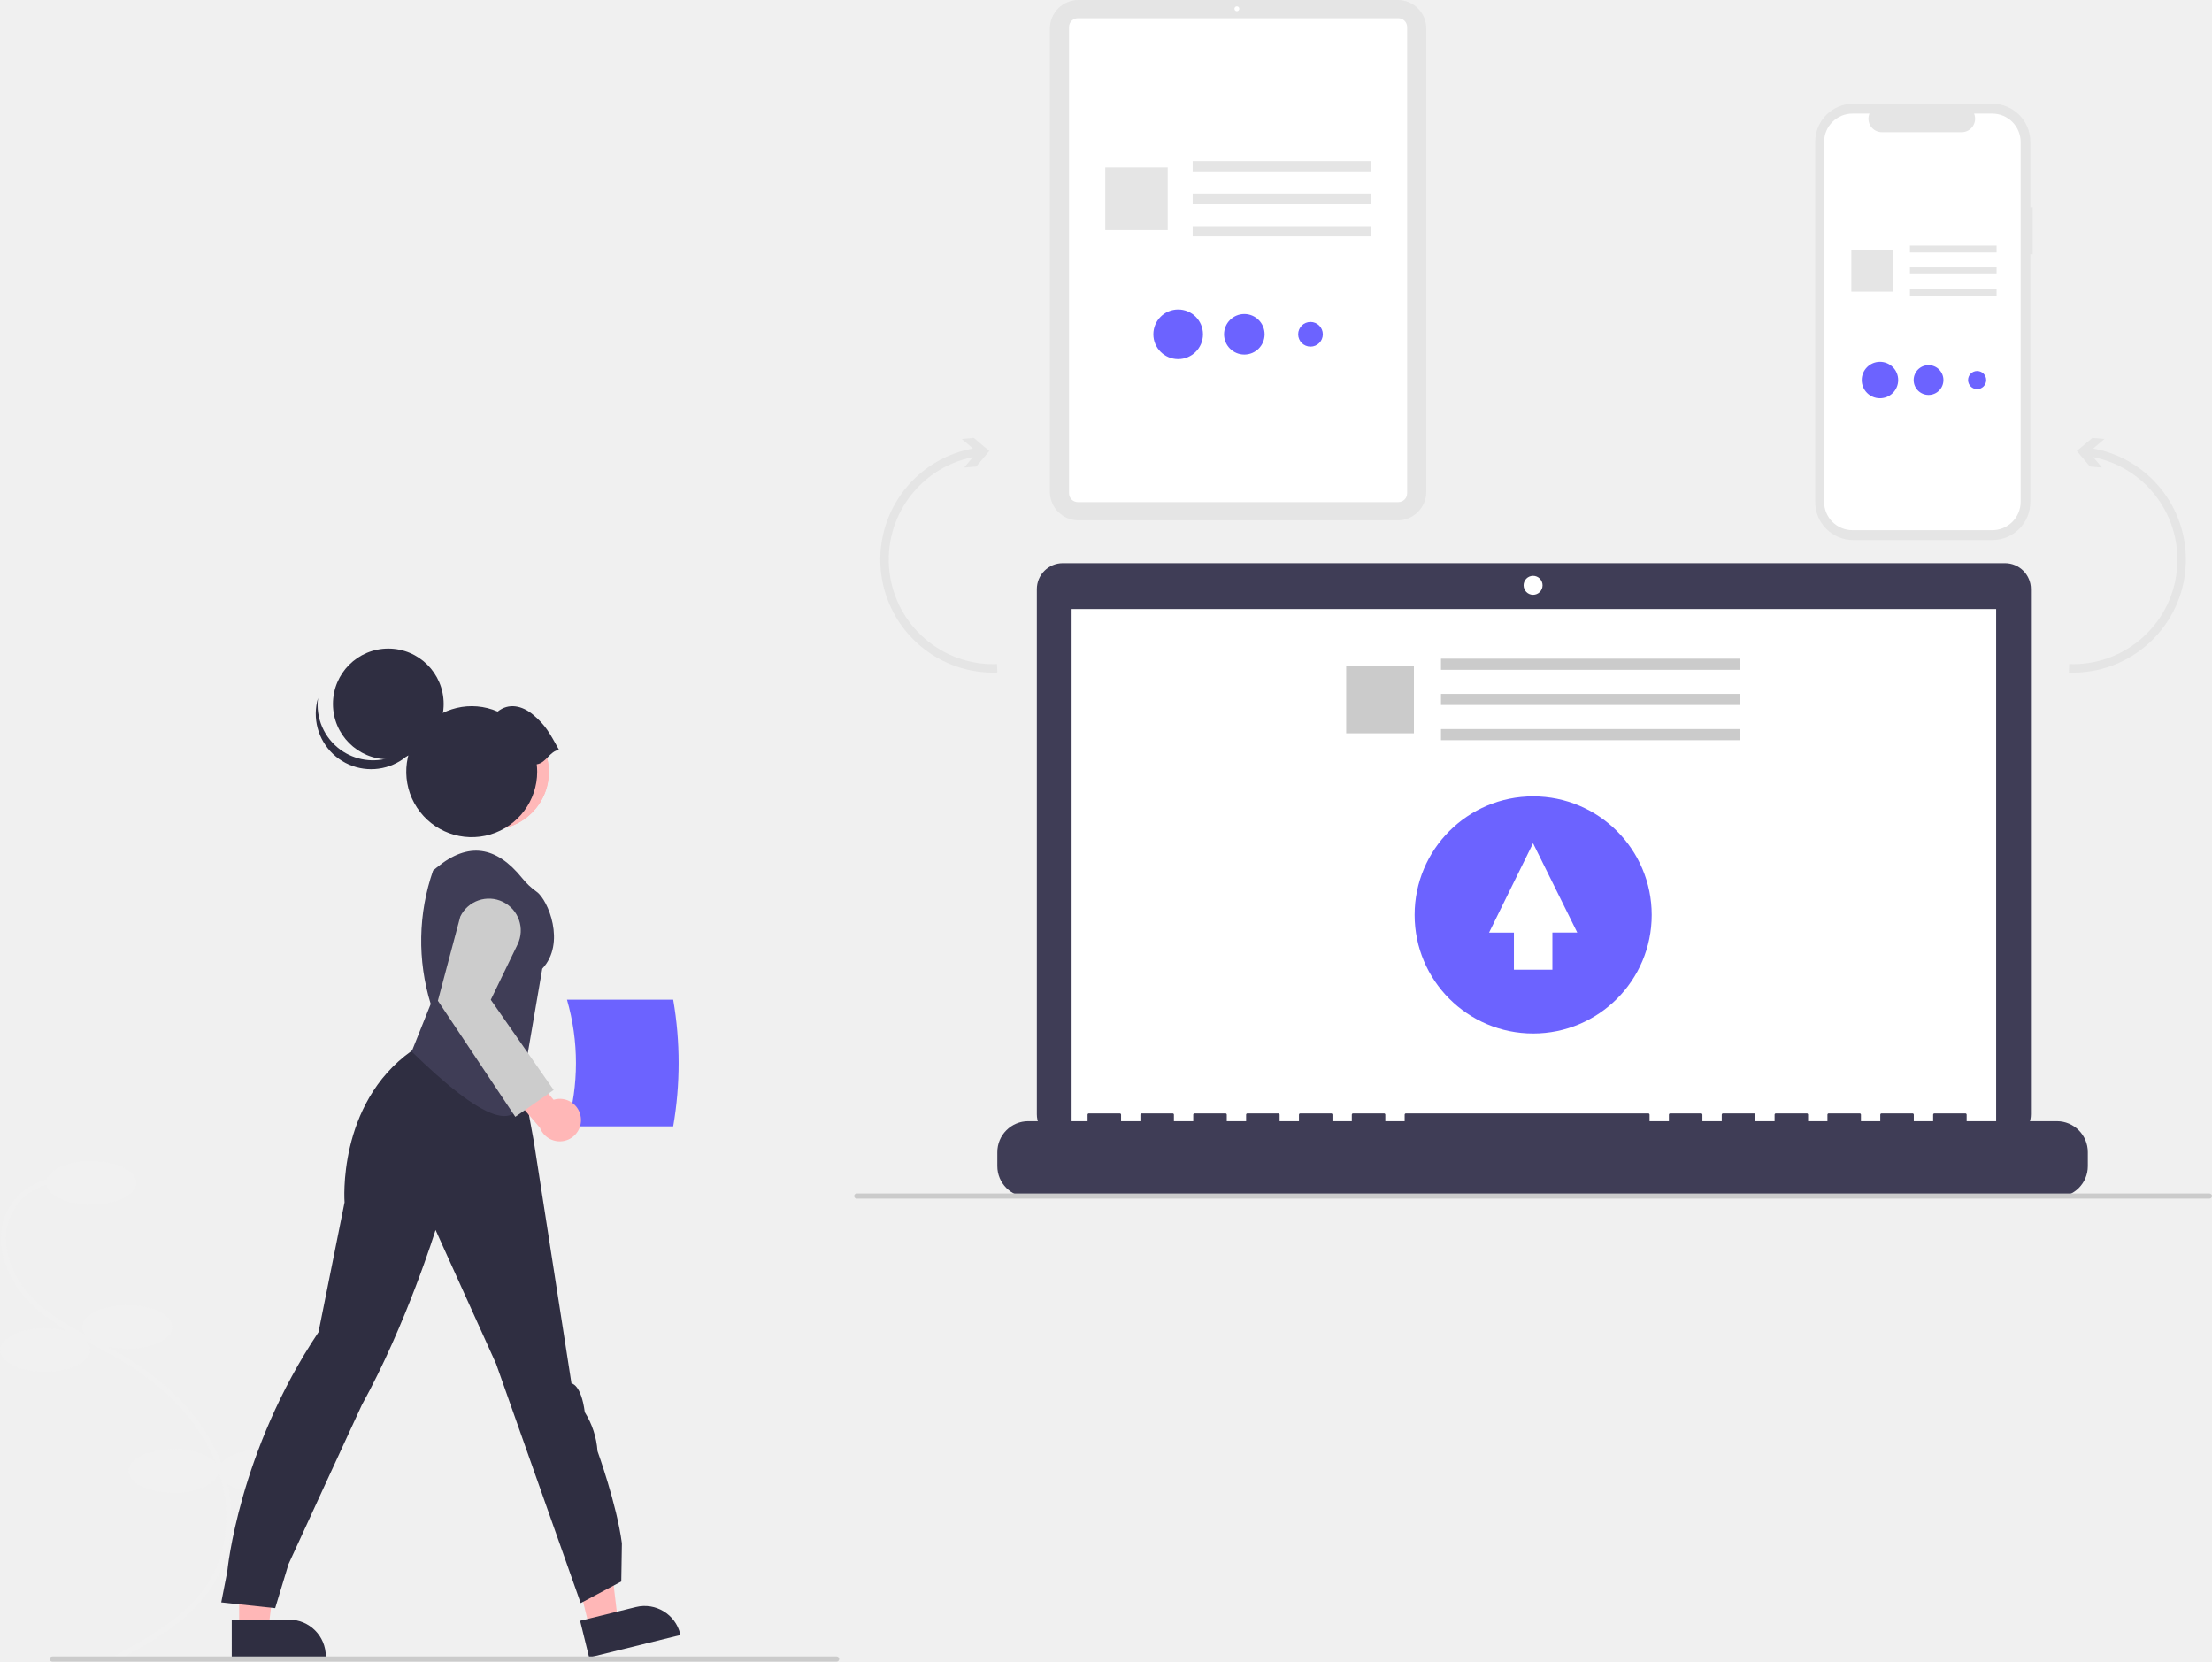
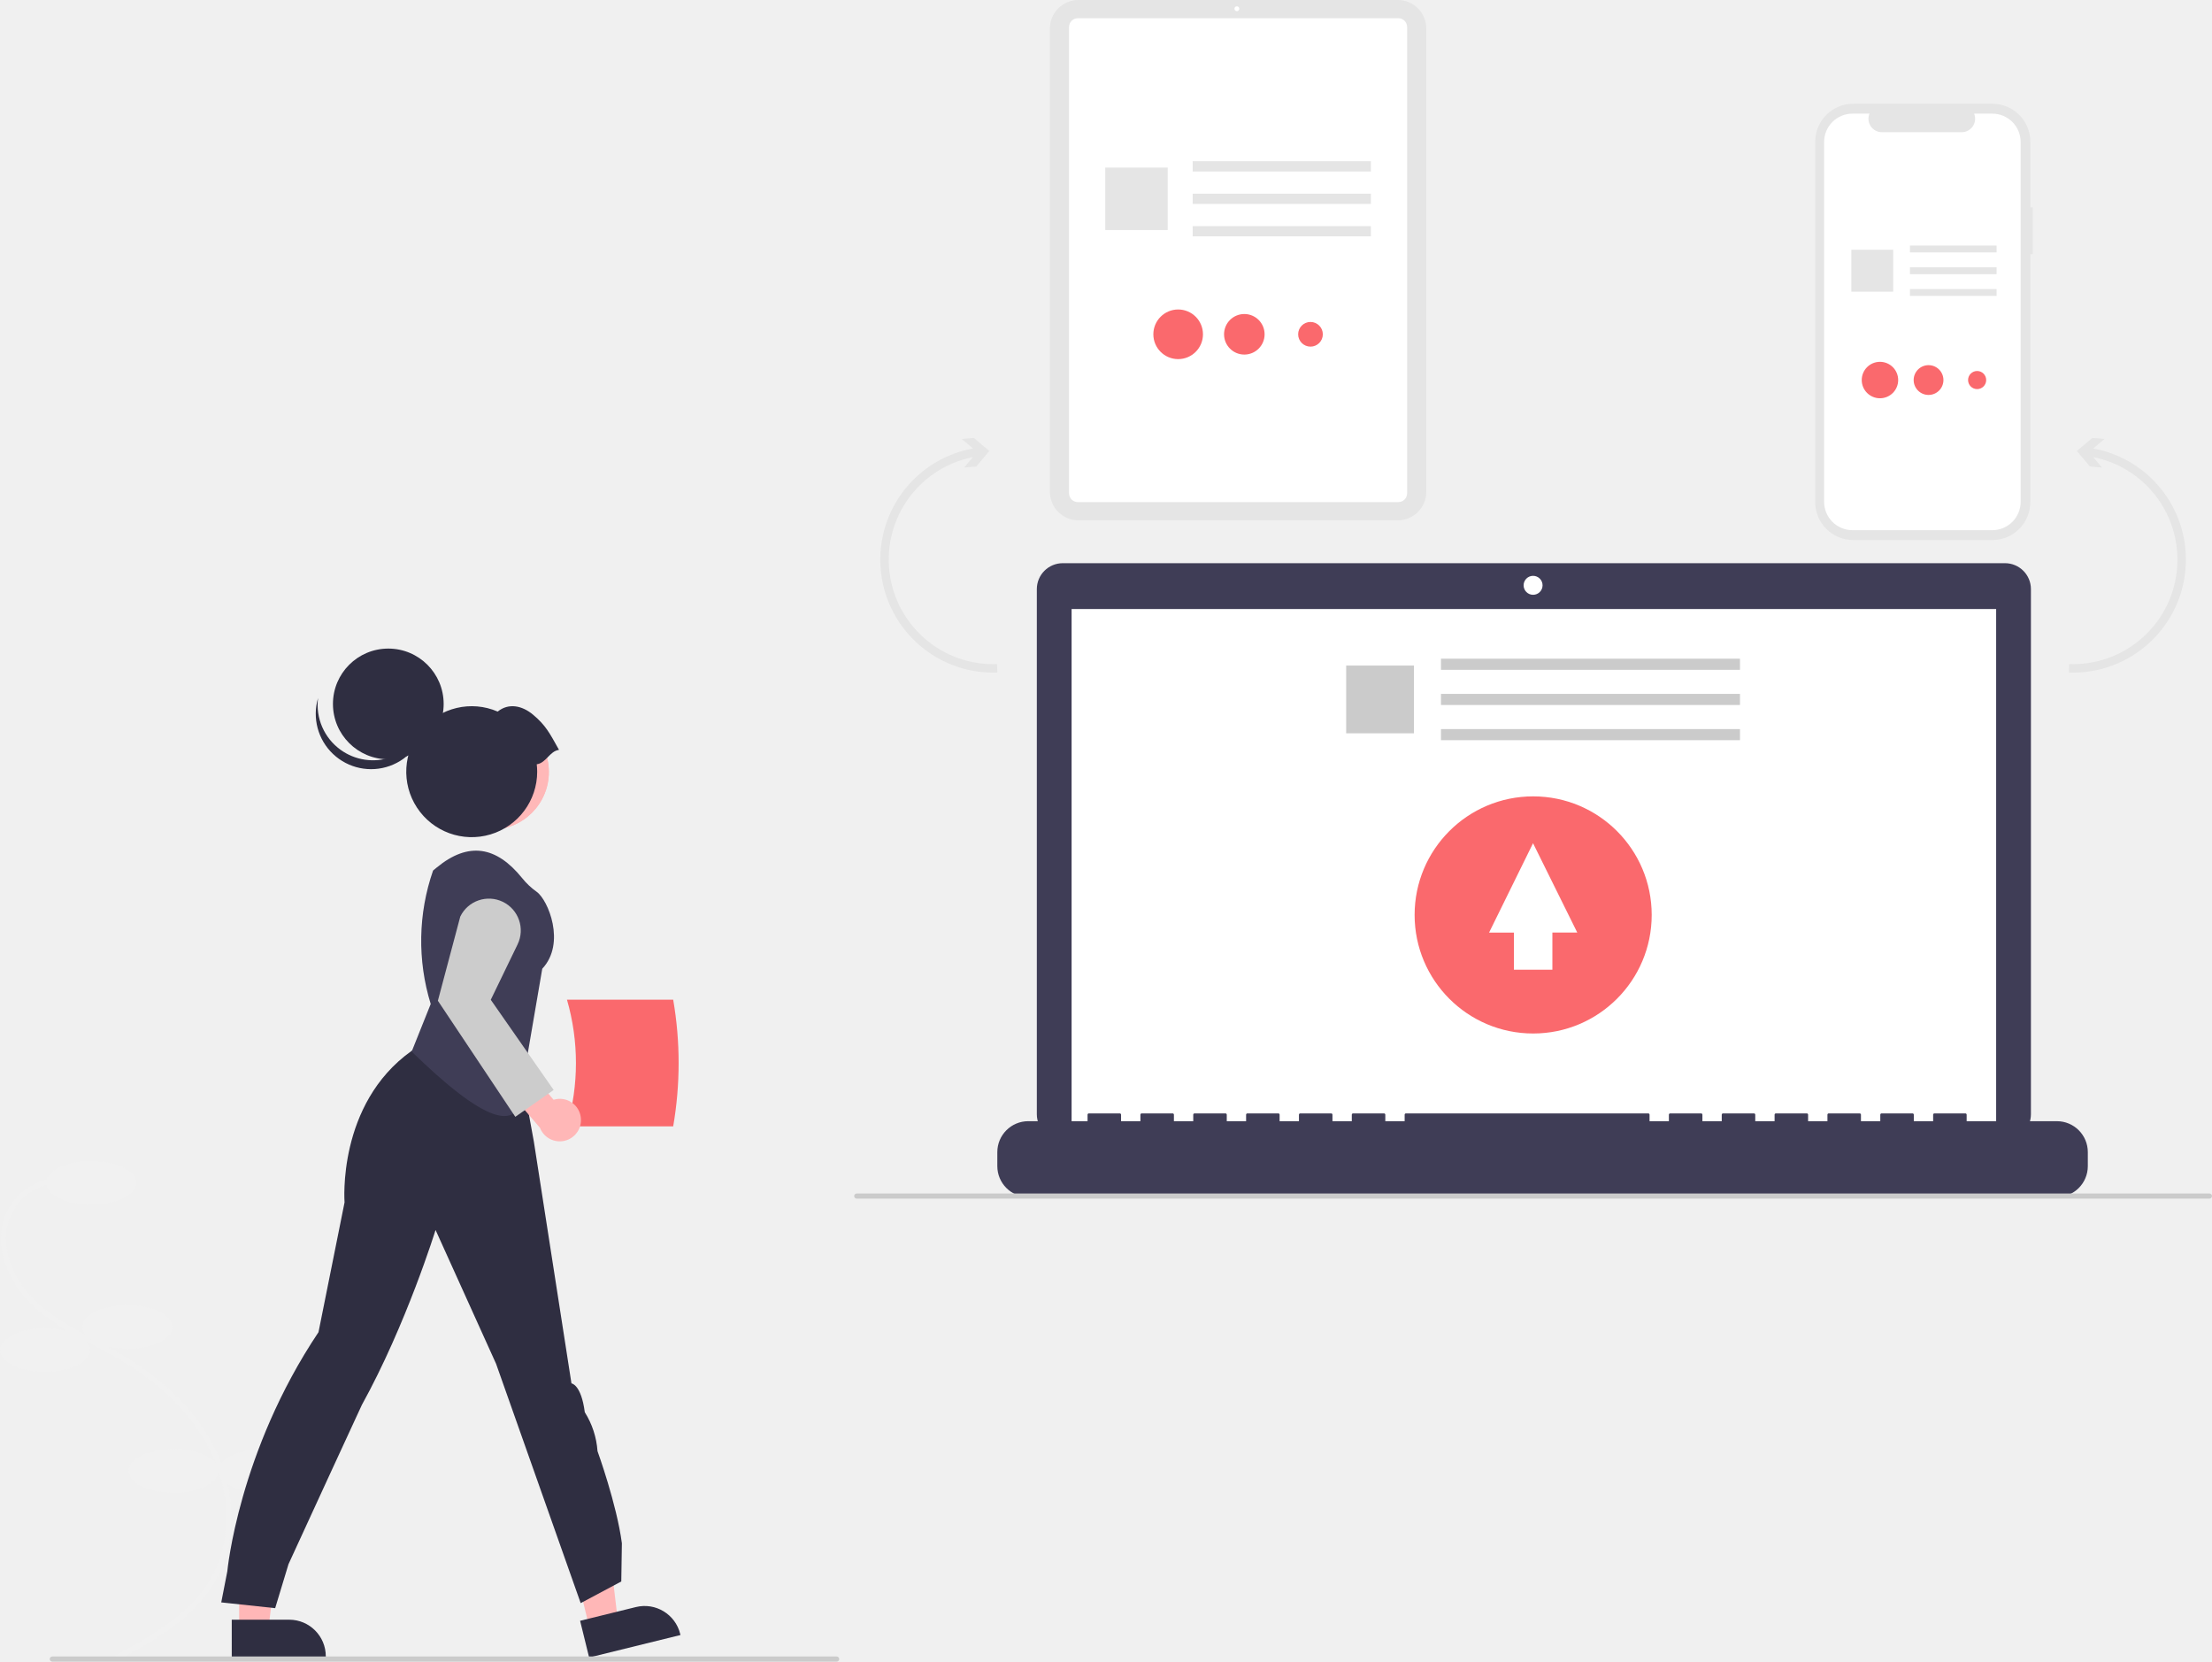
<svg xmlns="http://www.w3.org/2000/svg" id="e297c2f9-b31e-402f-bb75-7e2c39f26dfa" data-name="Layer 1" width="860.151" height="646" viewBox="0 0 860.151 646">
  <path d="M215.704,772.438l-.951-1.759c12.753-6.897,28.626-15.481,36.916-29.567,8.172-13.886,8.356-32.743.479-49.211-6.704-14.016-19.018-26.572-35.611-36.313-3.273-1.921-6.709-3.742-10.031-5.503-8.031-4.256-16.336-8.658-23.184-14.903-9.432-8.601-16.568-23.035-11.249-35.891a23.856,23.856,0,0,1,20.677-14.467l.113,1.997a21.861,21.861,0,0,0-18.948,13.248c-4.943,11.947,1.839,25.505,10.754,33.636,6.661,6.074,14.852,10.415,22.773,14.613,3.342,1.771,6.797,3.603,10.108,5.546,16.938,9.943,29.526,22.798,36.403,37.174,8.16,17.061,7.946,36.637-.559,51.089C244.82,756.693,228.676,765.424,215.704,772.438Z" transform="translate(-169.9245 -127)" fill="#f1f1f1" />
  <ellipse cx="35.5" cy="459.865" rx="17.5" ry="8.5" fill="#f1f1f1" />
  <ellipse cx="49.5" cy="515.865" rx="17.5" ry="8.5" fill="#f1f1f1" />
  <ellipse cx="17.5" cy="524.865" rx="17.5" ry="8.5" fill="#f1f1f1" />
  <ellipse cx="67.5" cy="571.865" rx="17.5" ry="8.5" fill="#f1f1f1" />
  <ellipse cx="102.5" cy="571.865" rx="17.5" ry="8.5" fill="#f1f1f1" />
-   <path d="M390.395,564.899h41.304a144.464,144.464,0,0,0,0-49.247H390.395A88.611,88.611,0,0,1,390.395,564.899Z" transform="translate(-169.9245 -127)" fill="#6c63ff" />
+   <path d="M390.395,564.899h41.304a144.464,144.464,0,0,0,0-49.247H390.395A88.611,88.611,0,0,1,390.395,564.899Z" transform="translate(-169.9245 -127)" fill="#fa696d" />
  <polygon points="93.008 633.403 104.35 633.403 109.746 589.655 93.006 589.656 93.008 633.403" fill="#ffb7b7" />
  <path d="M260.04,756.7l22.336-.001h.001a14.235,14.235,0,0,1,14.235,14.234v.463l-36.571.001Z" transform="translate(-169.9245 -127)" fill="#2f2e41" />
  <polygon points="229.273 633.03 240.286 630.32 235.073 586.55 218.818 590.551 229.273 633.03" fill="#ffb7b7" />
  <path d="M395.503,757.126l21.689-5.338.001-0a14.235,14.235,0,0,1,17.223,10.421l.111.449-35.512,8.74Z" transform="translate(-169.9245 -127)" fill="#2f2e41" />
  <path d="M255.958,749.972l2.356-12.055s4.337-46.545,35.462-92.997l10.131-50.461s-3.009-38.196,26.032-58.872l8.953-6.168,31.39,1.799,7.25,39.691,14.608,93.914s3.77.353,5.183,11.214a32.66,32.66,0,0,1,4.948,15.138s7.476,20.623,9.478,35.808l-.236,14.858-15.786,8.41-32.901-93.048-23.533-52.019s-11.326,36.651-28.675,68.049c0,0-23.762,51.431-28.509,61.88l-5.183,17.101Z" transform="translate(-169.9245 -127)" fill="#2f2e41" />
  <circle cx="190.987" cy="300.115" r="22.436" fill="#ffb7b7" />
  <circle cx="190.987" cy="300.115" r="22.436" fill="#ffb8b8" />
  <path d="M330.004,535.826l7.407-18.501a83.21,83.21,0,0,1,.915-51.883l0,0,1.417-1.167c12.345-10.166,23.18-8.316,33.235,4.121l0,0a27.799,27.799,0,0,0,5.626,5.305c4.434,3.111,11.47,20.015,2.181,29.923l-7.431,43.349C374.136,570.907,356.769,561.895,330.004,535.826Z" transform="translate(-169.9245 -127)" fill="#3f3d56" />
  <path d="M395.772,561.381a8.214,8.214,0,0,0-10.593-6.815l-12.025-14.414-10.542,5.171,17.267,20.118a8.259,8.259,0,0,0,15.893-4.059Z" transform="translate(-169.9245 -127)" fill="#ffb7b7" />
  <path d="M370.305,561.192,340.197,516.065l8.706-32.721a12.385,12.385,0,0,1,22.287,10.813l-10.424,21.532,24.451,35.065Z" transform="translate(-169.9245 -127)" fill="#ccc" />
  <circle cx="150.994" cy="273.676" r="21.525" fill="#2f2e41" />
  <path d="M302.352,418.5a21.526,21.526,0,0,0,33.24-11.302,21.526,21.526,0,1,1-41.99-8.827A21.518,21.518,0,0,0,302.352,418.5Z" transform="translate(-169.9245 -127)" fill="#2f2e41" />
  <path d="M387.299,418.524c-3.758-6.727-5.196-9.538-10.041-13.628-4.285-3.618-9.555-4.68-13.806-1.252a25.457,25.457,0,1,0,15.36,23.367,25.668,25.668,0,0,0-.173-2.878C382.334,423.613,383.604,419.043,387.299,418.524Z" transform="translate(-169.9245 -127)" fill="#2f2e41" />
  <path d="M495.256,773h-305a1,1,0,0,1,0-2h305a1,1,0,1,1,0,2Z" transform="translate(-169.9245 -127)" fill="#cbcbcb" />
  <path d="M960.363,207.644h-.932V182.111a14.778,14.778,0,0,0-14.778-14.778h-54.095A14.778,14.778,0,0,0,875.78,182.111V322.187a14.778,14.778,0,0,0,14.778,14.778h54.095a14.778,14.778,0,0,0,14.778-14.778v-96.368h.932Z" transform="translate(-169.9245 -127)" fill="#e5e5e5" />
  <path d="M944.633,171.178h-7.061a5.243,5.243,0,0,1-4.854,7.223H901.727a5.243,5.243,0,0,1-4.854-7.223h-6.595a11.036,11.036,0,0,0-11.036,11.036V322.084A11.036,11.036,0,0,0,890.277,333.12h54.355a11.036,11.036,0,0,0,11.036-11.036h0V182.214A11.036,11.036,0,0,0,944.633,171.178Z" transform="translate(-169.9245 -127)" fill="#fff" />
  <rect x="742.69" y="95.46" width="33.701" height="2.67" fill="#e5e5e5" />
  <rect x="742.69" y="103.916" width="33.701" height="2.67" fill="#e5e5e5" />
  <rect x="742.69" y="112.371" width="33.701" height="2.67" fill="#e5e5e5" />
  <rect x="719.903" y="97.111" width="16.281" height="16.281" fill="#e5e5e5" />
-   <circle cx="731.035" cy="147.753" r="7.085" fill="#6c63ff" />
-   <circle cx="749.928" cy="147.753" r="5.789" fill="#6c63ff" />
-   <circle cx="768.821" cy="147.753" r="3.522" fill="#6c63ff" />
+   <circle cx="731.035" cy="147.753" r="7.085" fill="#fa696d" />
+   <circle cx="749.928" cy="147.753" r="5.789" fill="#fa696d" />
+   <circle cx="768.821" cy="147.753" r="3.522" fill="#fa696d" />
  <path d="M713.453,329.293H589.273a11.114,11.114,0,0,1-11.102-11.102V138.102A11.114,11.114,0,0,1,589.273,127H713.453a11.114,11.114,0,0,1,11.102,11.102V318.191A11.114,11.114,0,0,1,713.453,329.293Z" transform="translate(-169.9245 -127)" fill="#e5e5e5" />
  <path d="M713.672,322.209H589.054a3.426,3.426,0,0,1-3.422-3.422v-181.282a3.426,3.426,0,0,1,3.422-3.422H713.672a3.426,3.426,0,0,1,3.422,3.422v181.282A3.426,3.426,0,0,1,713.672,322.209Z" transform="translate(-169.9245 -127)" fill="#fff" />
  <circle cx="480.966" cy="3.4" r="0.944" fill="#fff" />
  <rect x="463.776" y="62.68" width="69.311" height="3.982" fill="#e5e5e5" />
  <rect x="463.776" y="75.291" width="69.311" height="3.982" fill="#e5e5e5" />
  <rect x="463.776" y="87.902" width="69.311" height="3.982" fill="#e5e5e5" />
  <rect x="429.79" y="65.141" width="24.282" height="24.282" fill="#e5e5e5" />
-   <circle cx="458.136" cy="129.965" r="9.648" fill="#6c63ff" />
-   <circle cx="483.864" cy="129.965" r="7.884" fill="#6c63ff" />
-   <circle cx="509.593" cy="129.965" r="4.797" fill="#6c63ff" />
+   <circle cx="458.136" cy="129.965" r="9.648" fill="#fa696d" />
+   <circle cx="483.864" cy="129.965" r="7.884" fill="#fa696d" />
+   <circle cx="509.593" cy="129.965" r="4.797" fill="#fa696d" />
  <path d="M949.577,345.953H583.188a10.085,10.085,0,0,0-10.085,10.085v204.145a10.085,10.085,0,0,0,10.085,10.085H949.577a10.085,10.085,0,0,0,10.085-10.085v-204.145a10.085,10.085,0,0,0-10.085-10.085Z" transform="translate(-169.9245 -127)" fill="#3f3d56" />
  <rect x="416.7" y="236.775" width="359.517" height="202.805" fill="#fff" />
  <circle cx="596.151" cy="227.557" r="3.687" fill="#fff" />
  <path d="M969.756,562.892H934.67v-2.528a.501.501,0,0,0-.501-.501H922.139a.501.501,0,0,0-.501.501v2.528h-7.518v-2.528a.501.501,0,0,0-.501-.501H901.588a.501.501,0,0,0-.501.501h0v2.528h-7.519v-2.528a.501.501,0,0,0-.501-.501H881.037a.501.501,0,0,0-.501.501h0v2.528h-7.519v-2.528a.501.501,0,0,0-.501-.501H860.487a.501.501,0,0,0-.501.501v2.528h-7.519v-2.528a.501.501,0,0,0-.501-.501H839.936a.501.501,0,0,0-.501.501h0v2.528h-7.519v-2.528a.501.501,0,0,0-.501-.501H819.385a.501.501,0,0,0-.501.501h0v2.528h-7.519v-2.528a.501.501,0,0,0-.501-.501H716.632a.501.501,0,0,0-.501.501h0v2.528h-7.519v-2.528a.501.501,0,0,0-.501-.501H696.081a.501.501,0,0,0-.501.501h0v2.528h-7.519v-2.528a.501.501,0,0,0-.501-.501H675.53a.501.501,0,0,0-.501.501h0v2.528h-7.519v-2.528a.501.501,0,0,0-.501-.501H654.98a.501.501,0,0,0-.501.501h0v2.528H646.96v-2.528a.501.501,0,0,0-.501-.501H634.429a.501.501,0,0,0-.501.501h0v2.528H626.409v-2.528a.501.501,0,0,0-.501-.501H613.878a.501.501,0,0,0-.501.501v2.528h-7.519v-2.528a.501.501,0,0,0-.501-.501H593.328a.501.501,0,0,0-.501.501h0v2.528H569.77A12.03,12.03,0,0,0,557.74,574.922v5.44a12.03,12.03,0,0,0,12.03,12.03H969.756a12.03,12.03,0,0,0,12.03-12.03V574.922A12.03,12.03,0,0,0,969.756,562.892Z" transform="translate(-169.9245 -127)" fill="#3f3d56" />
  <rect x="560.338" y="256.085" width="116.259" height="4.32" fill="#cbcbcb" />
  <rect x="560.338" y="269.765" width="116.259" height="4.32" fill="#cbcbcb" />
  <rect x="560.338" y="283.445" width="116.259" height="4.32" fill="#cbcbcb" />
  <rect x="523.471" y="258.755" width="26.34" height="26.34" fill="#cbcbcb" />
-   <circle cx="596.178" cy="355.703" r="46.095" fill="#6c63ff" />
+   <circle cx="596.178" cy="355.703" r="46.095" fill="#fa696d" />
  <polygon points="588.694 362.58 579.029 362.58 596.133 327.821 613.327 362.548 603.654 362.548 603.654 376.999 588.694 376.999 588.694 362.58" fill="#fff" />
  <path d="M522.777,316.017a43.788,43.788,0,0,1,25.505-14.655l-4.415-3.709,4.722-.409,6.043,5.079-5.079,6.043-4.722.409,3.403-4.047a40.629,40.629,0,0,0,9.379,80.453l.118,3.29a43.926,43.926,0,0,1-34.954-72.455Z" transform="translate(-169.9245 -127)" fill="#e5e5e5" />
  <path d="M1019.896,346.153A43.926,43.926,0,0,1,974.42,388.471l.118-3.29a40.629,40.629,0,0,0,9.379-80.453l3.403,4.047-4.722-.409-5.079-6.043,6.043-5.079,4.722.409-4.415,3.709a43.921,43.921,0,0,1,36.027,44.792Z" transform="translate(-169.9245 -127)" fill="#e5e5e5" />
  <path d="M1029.076,593h-526a1,1,0,0,1,0-2h526a1,1,0,0,1,0,2Z" transform="translate(-169.9245 -127)" fill="#cbcbcb" />
</svg>
